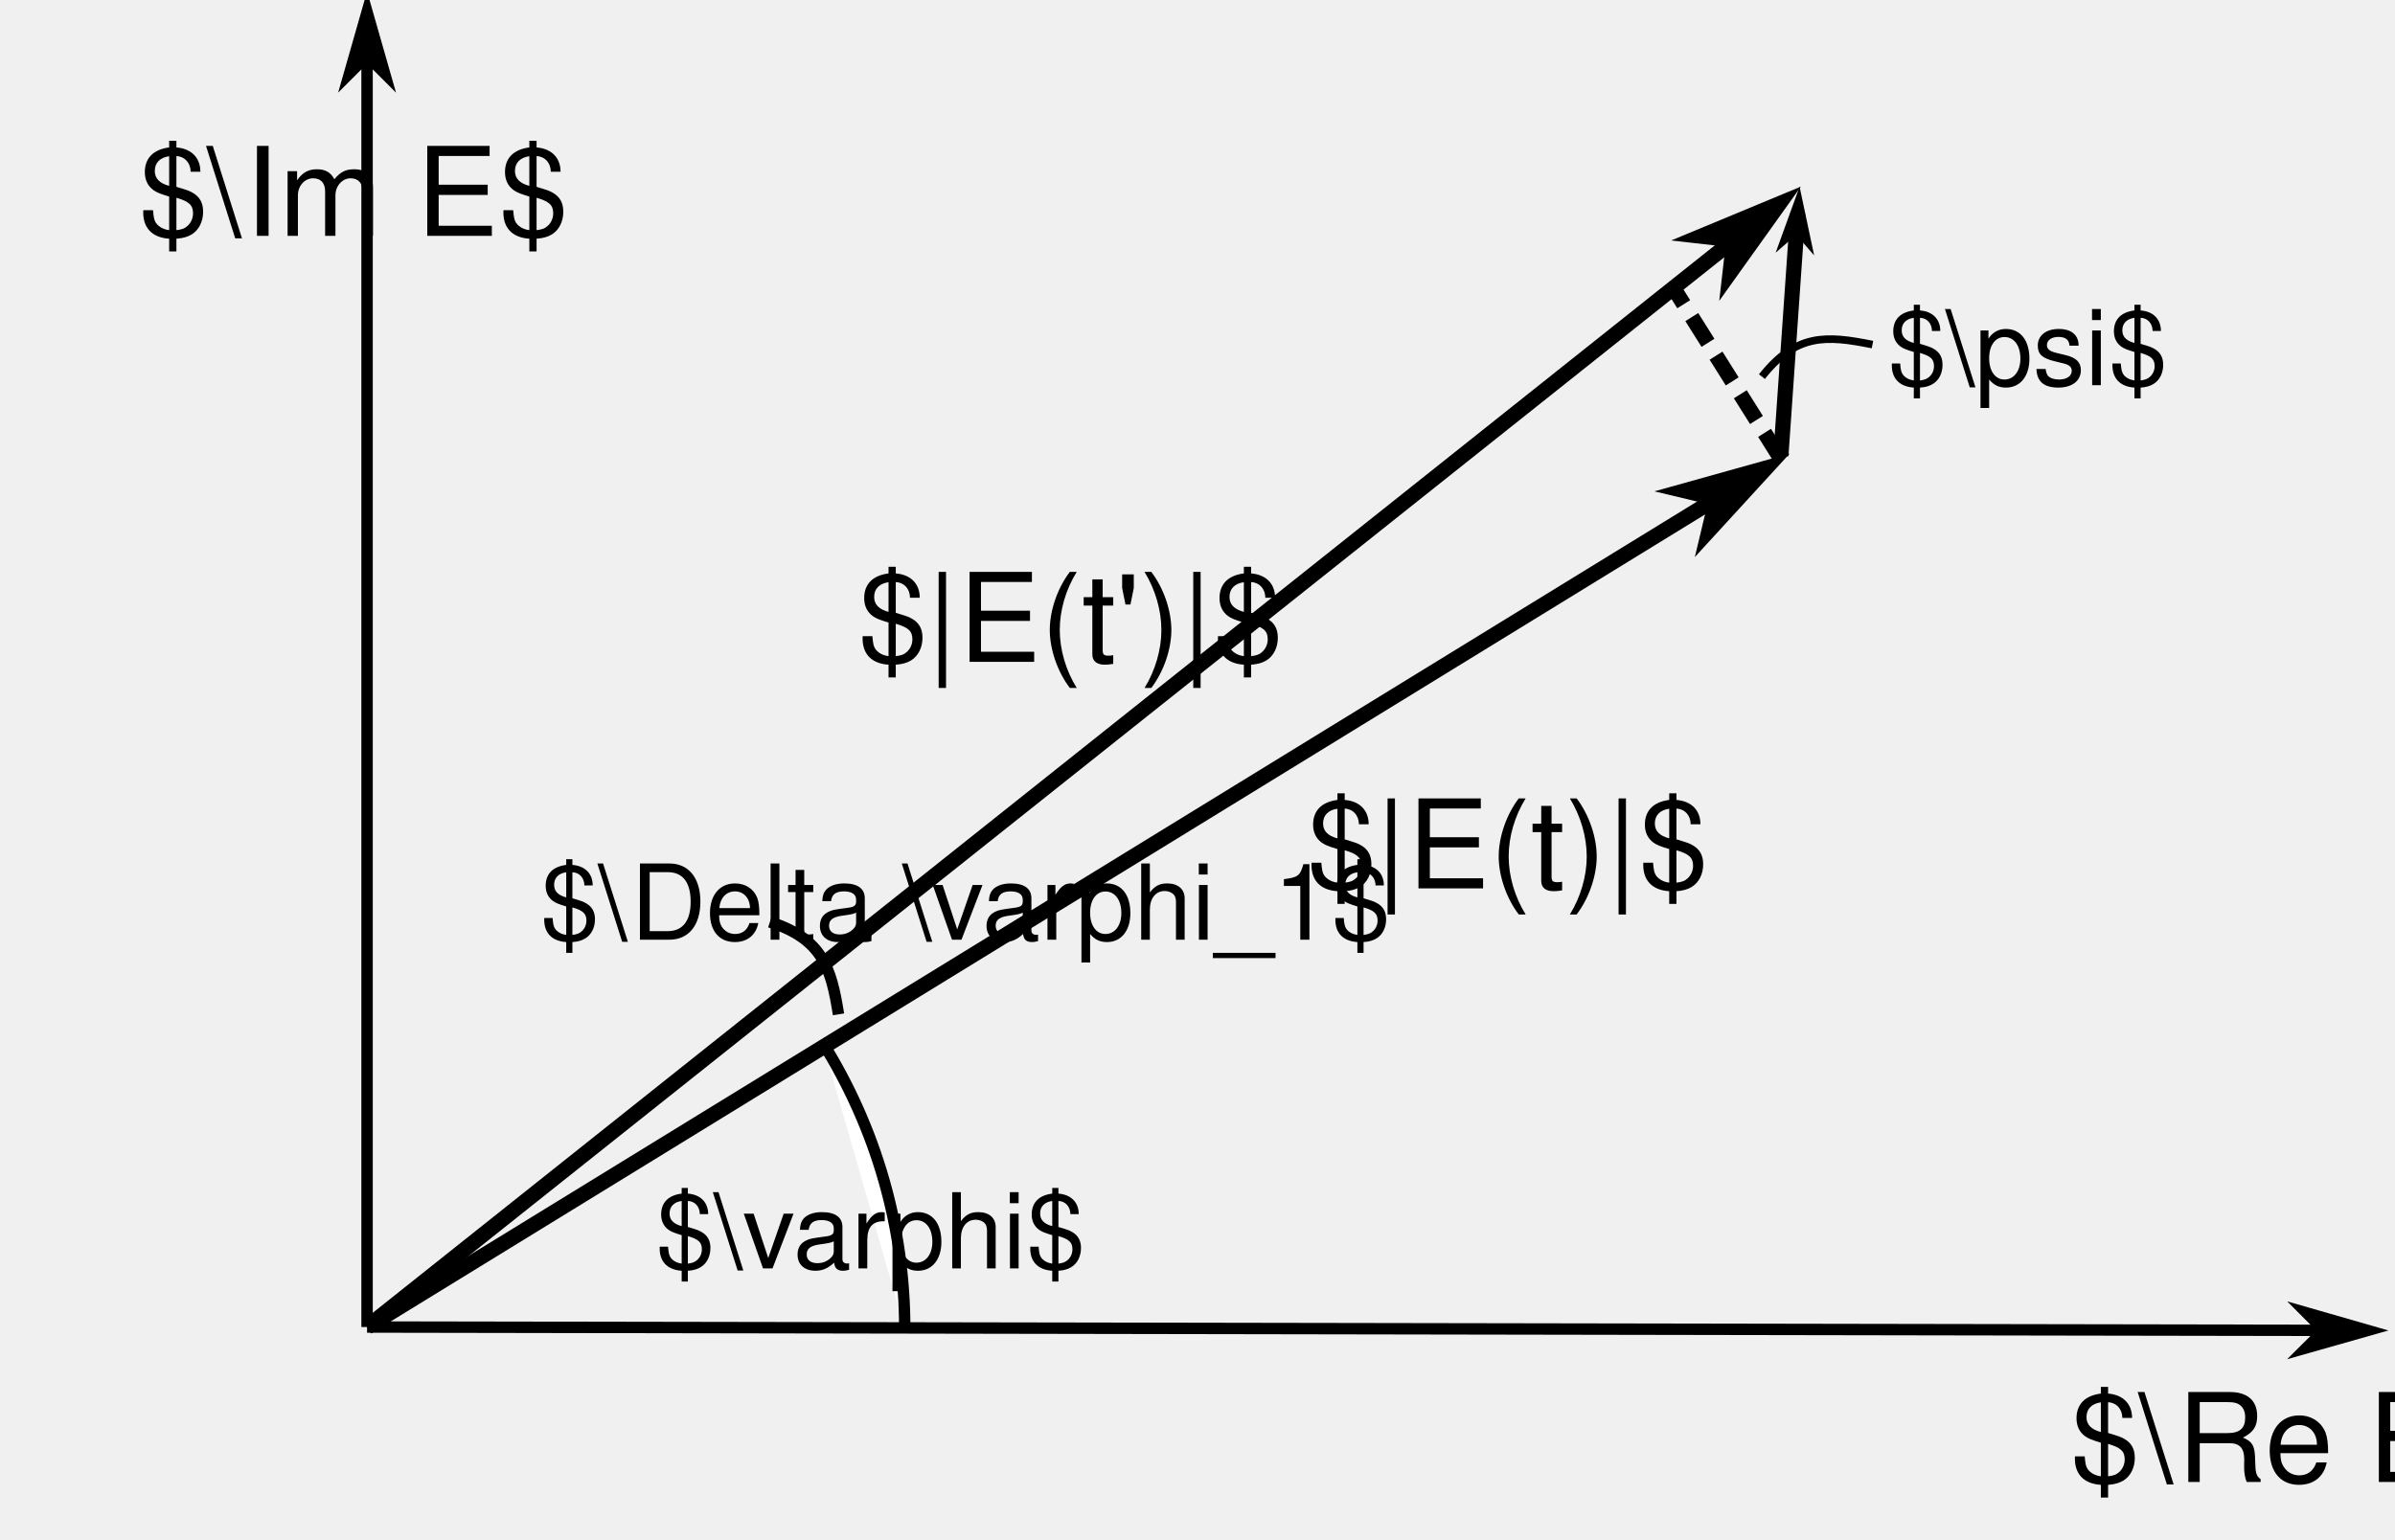
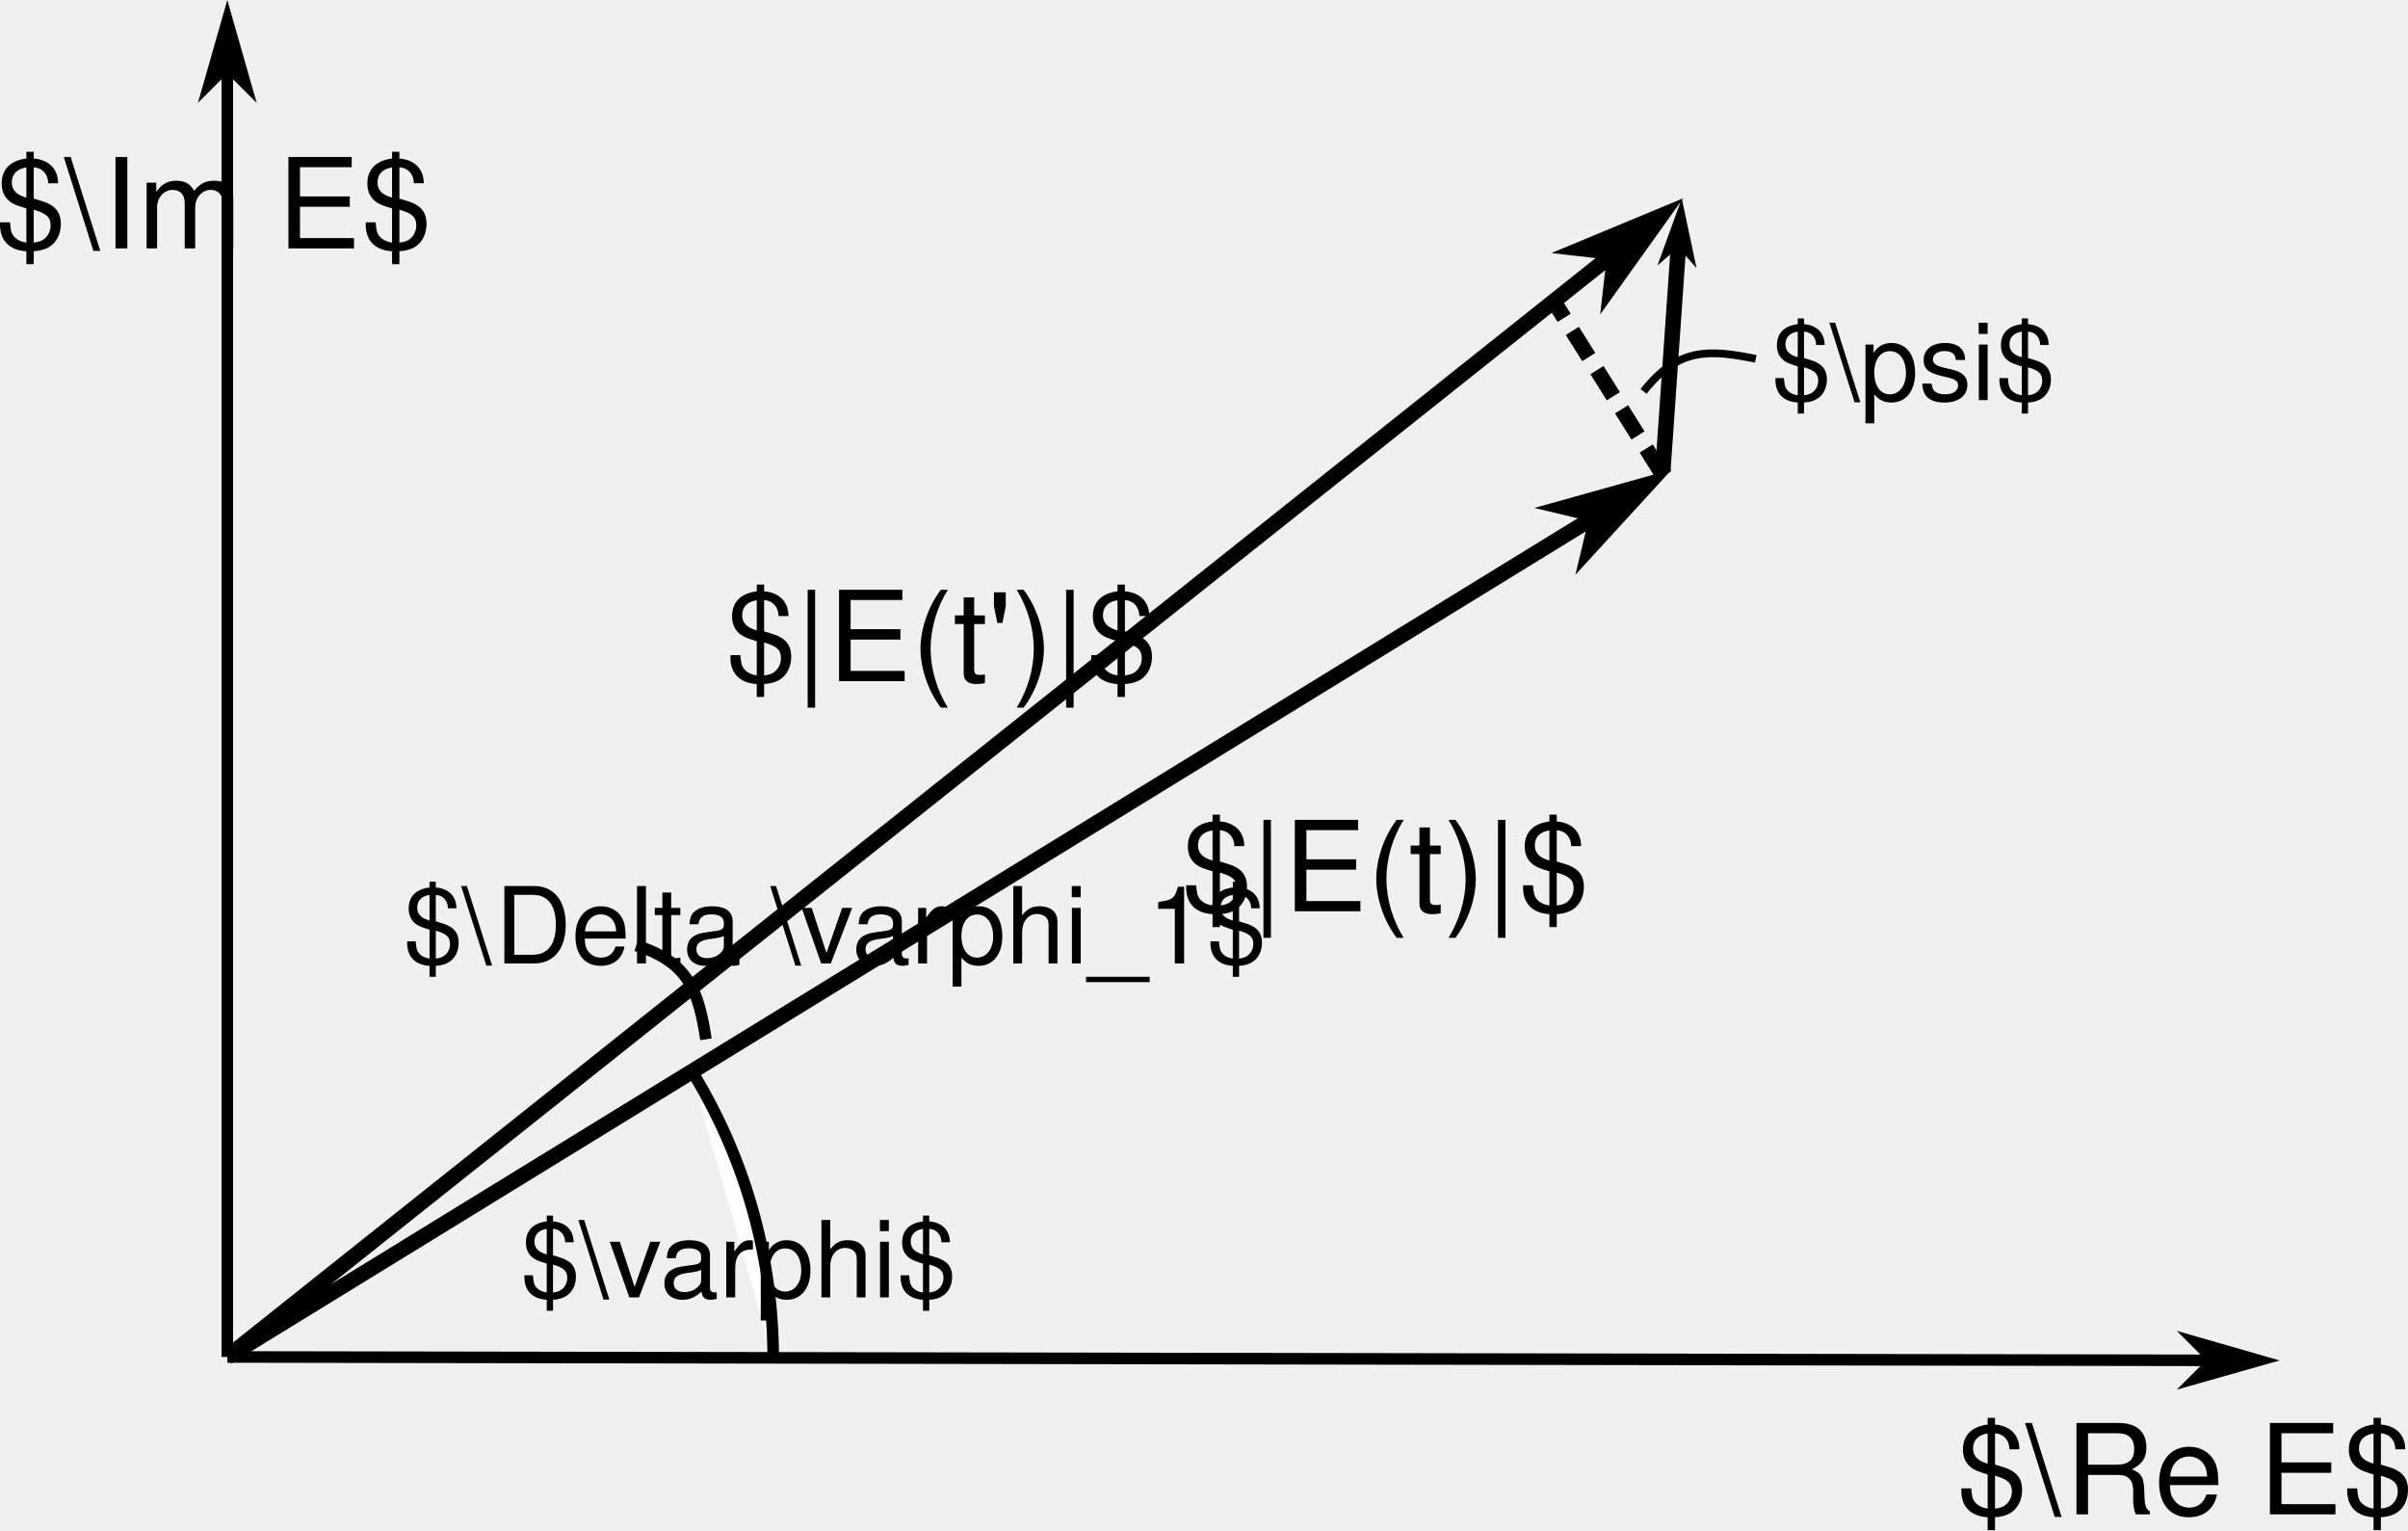
- <svg xmlns="http://www.w3.org/2000/svg" width="88.959mm" height="57.192mm" viewBox="0 0 315.208 202.648" id="svg2" version="1.1">
+ <svg xmlns="http://www.w3.org/2000/svg" width="88.091mm" height="55.961mm" viewBox="0 0 312.135 198.289" id="svg2" version="1.1">
  <defs id="defs4">
-     <marker orient="auto" refY="0.0" refX="0.0" id="marker8380" style="overflow:visible;">
-       <path id="path8139" d="M 0.0,0.0 L 5.0,-5.0 L -12.5,0.0 L 5.0,5.0 L 0.0,0.0 z " style="fill-rule:evenodd;stroke:#000000;stroke-width:1pt;stroke-opacity:1;fill:#000000;fill-opacity:1" transform="scale(0.2) rotate(180) translate(6,0)" />
+     <marker orient="auto" refY="0" refX="0" id="marker8380" style="overflow:visible">
+       <path id="path8139" d="M 0,0 5,-5 -12.5,0 5,5 Z" style="fill:#000000;fill-opacity:1;fill-rule:evenodd;stroke:#000000;stroke-width:1pt;stroke-opacity:1" transform="matrix(-0.2,0,0,-0.2,-1.2,0)" />
    </marker>
    <marker style="overflow:visible" id="marker5845" refX="0" refY="0" orient="auto">
-       <path transform="matrix(-0.4,0,0,-0.4,-4,0)" style="fill:#000000;fill-opacity:1;fill-rule:evenodd;stroke:#000000;stroke-width:1pt;stroke-opacity:1" d="M 0,0 5,-5 -12.5,0 5,5 0,0 Z" id="path5847" />
+       <path transform="matrix(-0.4,0,0,-0.4,-4,0)" style="fill:#000000;fill-opacity:1;fill-rule:evenodd;stroke:#000000;stroke-width:1pt;stroke-opacity:1" d="M 0,0 5,-5 -12.5,0 5,5 Z" id="path5847" />
    </marker>
    <marker orient="auto" refY="0" refX="0" id="marker5248" style="overflow:visible">
-       <path id="path5250" d="M 0,0 5,-5 -12.5,0 5,5 0,0 Z" style="fill:#000000;fill-opacity:1;fill-rule:evenodd;stroke:#000000;stroke-width:1pt;stroke-opacity:1" transform="matrix(-0.4,0,0,-0.4,-4,0)" />
+       <path id="path5250" d="M 0,0 5,-5 -12.5,0 5,5 Z" style="fill:#000000;fill-opacity:1;fill-rule:evenodd;stroke:#000000;stroke-width:1pt;stroke-opacity:1" transform="matrix(-0.4,0,0,-0.4,-4,0)" />
    </marker>
    <marker orient="auto" refY="0" refX="0" id="Arrow1Mend" style="overflow:visible">
-       <path id="path4255" d="M 0,0 5,-5 -12.5,0 5,5 0,0 Z" style="fill:#000000;fill-opacity:1;fill-rule:evenodd;stroke:#000000;stroke-width:1pt;stroke-opacity:1" transform="matrix(-0.4,0,0,-0.4,-4,0)" />
+       <path id="path4255" d="M 0,0 5,-5 -12.5,0 5,5 Z" style="fill:#000000;fill-opacity:1;fill-rule:evenodd;stroke:#000000;stroke-width:1pt;stroke-opacity:1" transform="matrix(-0.4,0,0,-0.4,-4,0)" />
    </marker>
    <marker orient="auto" refY="0" refX="0" id="Arrow1Send" style="overflow:visible">
-       <path id="path4178" d="M 0,0 5,-5 -12.5,0 5,5 0,0 Z" style="fill:#d40000;fill-opacity:1;fill-rule:evenodd;stroke:#d40000;stroke-width:1pt;stroke-opacity:1" transform="matrix(-0.2,0,0,-0.2,-1.2,0)" />
+       <path id="path4178" d="M 0,0 5,-5 -12.5,0 5,5 Z" style="fill:#d40000;fill-opacity:1;fill-rule:evenodd;stroke:#d40000;stroke-width:1pt;stroke-opacity:1" transform="matrix(-0.2,0,0,-0.2,-1.2,0)" />
    </marker>
    <marker orient="auto" refY="0" refX="0" id="Arrow1Mend-5" style="overflow:visible">
-       <path id="path4255-6" d="M 0,0 5,-5 -12.5,0 5,5 0,0 Z" style="fill:#d99238;fill-opacity:1;fill-rule:evenodd;stroke:#d99238;stroke-width:1pt;stroke-opacity:1" transform="matrix(-0.4,0,0,-0.4,-4,0)" />
+       <path id="path4255-6" d="M 0,0 5,-5 -12.5,0 5,5 Z" style="fill:#d99238;fill-opacity:1;fill-rule:evenodd;stroke:#d99238;stroke-width:1pt;stroke-opacity:1" transform="matrix(-0.4,0,0,-0.4,-4,0)" />
    </marker>
    <marker orient="auto" refY="0" refX="0" id="Arrow1Mend-9" style="overflow:visible">
-       <path id="path4255-1" d="M 0,0 5,-5 -12.5,0 5,5 0,0 Z" style="fill:#d99238;fill-opacity:1;fill-rule:evenodd;stroke:#d99238;stroke-width:1pt;stroke-opacity:1" transform="matrix(-0.4,0,0,-0.4,-4,0)" />
+       <path id="path4255-1" d="M 0,0 5,-5 -12.5,0 5,5 Z" style="fill:#d99238;fill-opacity:1;fill-rule:evenodd;stroke:#d99238;stroke-width:1pt;stroke-opacity:1" transform="matrix(-0.4,0,0,-0.4,-4,0)" />
    </marker>
    <marker orient="auto" refY="0" refX="0" id="Arrow1Mend-5-2" style="overflow:visible">
-       <path id="path4255-6-7" d="M 0,0 5,-5 -12.5,0 5,5 0,0 Z" style="fill:#d99238;fill-opacity:1;fill-rule:evenodd;stroke:#d99238;stroke-width:1pt;stroke-opacity:1" transform="matrix(-0.4,0,0,-0.4,-4,0)" />
+       <path id="path4255-6-7" d="M 0,0 5,-5 -12.5,0 5,5 Z" style="fill:#d99238;fill-opacity:1;fill-rule:evenodd;stroke:#d99238;stroke-width:1pt;stroke-opacity:1" transform="matrix(-0.4,0,0,-0.4,-4,0)" />
    </marker>
    <marker orient="auto" refY="0" refX="0" id="Arrow1Mend-9-3" style="overflow:visible">
-       <path id="path4255-1-6" d="M 0,0 5,-5 -12.5,0 5,5 0,0 Z" style="fill:#d99238;fill-opacity:1;fill-rule:evenodd;stroke:#d99238;stroke-width:1pt;stroke-opacity:1" transform="matrix(-0.4,0,0,-0.4,-4,0)" />
+       <path id="path4255-1-6" d="M 0,0 5,-5 -12.5,0 5,5 Z" style="fill:#d99238;fill-opacity:1;fill-rule:evenodd;stroke:#d99238;stroke-width:1pt;stroke-opacity:1" transform="matrix(-0.4,0,0,-0.4,-4,0)" />
    </marker>
    <marker orient="auto" refY="0" refX="0" id="Arrow1Mend-5-2-0" style="overflow:visible">
-       <path id="path4255-6-7-6" d="M 0,0 5,-5 -12.5,0 5,5 0,0 Z" style="fill:#d99238;fill-opacity:1;fill-rule:evenodd;stroke:#d99238;stroke-width:1pt;stroke-opacity:1" transform="matrix(-0.4,0,0,-0.4,-4,0)" />
+       <path id="path4255-6-7-6" d="M 0,0 5,-5 -12.5,0 5,5 Z" style="fill:#d99238;fill-opacity:1;fill-rule:evenodd;stroke:#d99238;stroke-width:1pt;stroke-opacity:1" transform="matrix(-0.4,0,0,-0.4,-4,0)" />
    </marker>
    <marker orient="auto" refY="0" refX="0" id="Arrow1Mend-1" style="overflow:visible">
-       <path id="path4255-8" d="M 0,0 5,-5 -12.5,0 5,5 0,0 Z" style="fill:#d99238;fill-opacity:1;fill-rule:evenodd;stroke:#d99238;stroke-width:1pt;stroke-opacity:1" transform="matrix(-0.4,0,0,-0.4,-4,0)" />
+       <path id="path4255-8" d="M 0,0 5,-5 -12.5,0 5,5 Z" style="fill:#d99238;fill-opacity:1;fill-rule:evenodd;stroke:#d99238;stroke-width:1pt;stroke-opacity:1" transform="matrix(-0.4,0,0,-0.4,-4,0)" />
    </marker>
    <marker orient="auto" refY="0" refX="0" id="Arrow1Mend-5-7" style="overflow:visible">
-       <path id="path4255-6-9" d="M 0,0 5,-5 -12.5,0 5,5 0,0 Z" style="fill:#d99238;fill-opacity:1;fill-rule:evenodd;stroke:#d99238;stroke-width:1pt;stroke-opacity:1" transform="matrix(-0.4,0,0,-0.4,-4,0)" />
+       <path id="path4255-6-9" d="M 0,0 5,-5 -12.5,0 5,5 Z" style="fill:#d99238;fill-opacity:1;fill-rule:evenodd;stroke:#d99238;stroke-width:1pt;stroke-opacity:1" transform="matrix(-0.4,0,0,-0.4,-4,0)" />
    </marker>
    <marker orient="auto" refY="0" refX="0" id="Arrow1Mend-9-2" style="overflow:visible">
-       <path id="path4255-1-0" d="M 0,0 5,-5 -12.5,0 5,5 0,0 Z" style="fill:#d99238;fill-opacity:1;fill-rule:evenodd;stroke:#d99238;stroke-width:1pt;stroke-opacity:1" transform="matrix(-0.4,0,0,-0.4,-4,0)" />
+       <path id="path4255-1-0" d="M 0,0 5,-5 -12.5,0 5,5 Z" style="fill:#d99238;fill-opacity:1;fill-rule:evenodd;stroke:#d99238;stroke-width:1pt;stroke-opacity:1" transform="matrix(-0.4,0,0,-0.4,-4,0)" />
    </marker>
    <marker orient="auto" refY="0" refX="0" id="Arrow1Mend-5-2-2" style="overflow:visible">
-       <path id="path4255-6-7-3" d="M 0,0 5,-5 -12.5,0 5,5 0,0 Z" style="fill:#d99238;fill-opacity:1;fill-rule:evenodd;stroke:#d99238;stroke-width:1pt;stroke-opacity:1" transform="matrix(-0.4,0,0,-0.4,-4,0)" />
+       <path id="path4255-6-7-3" d="M 0,0 5,-5 -12.5,0 5,5 Z" style="fill:#d99238;fill-opacity:1;fill-rule:evenodd;stroke:#d99238;stroke-width:1pt;stroke-opacity:1" transform="matrix(-0.4,0,0,-0.4,-4,0)" />
    </marker>
    <marker orient="auto" refY="0" refX="0" id="Arrow1Mend-9-3-7" style="overflow:visible">
-       <path id="path4255-1-6-5" d="M 0,0 5,-5 -12.5,0 5,5 0,0 Z" style="fill:#d99238;fill-opacity:1;fill-rule:evenodd;stroke:#d99238;stroke-width:1pt;stroke-opacity:1" transform="matrix(-0.4,0,0,-0.4,-4,0)" />
+       <path id="path4255-1-6-5" d="M 0,0 5,-5 -12.5,0 5,5 Z" style="fill:#d99238;fill-opacity:1;fill-rule:evenodd;stroke:#d99238;stroke-width:1pt;stroke-opacity:1" transform="matrix(-0.4,0,0,-0.4,-4,0)" />
    </marker>
    <marker orient="auto" refY="0" refX="0" id="Arrow1Mend-5-2-0-9" style="overflow:visible">
-       <path id="path4255-6-7-6-2" d="M 0,0 5,-5 -12.5,0 5,5 0,0 Z" style="fill:#d99238;fill-opacity:1;fill-rule:evenodd;stroke:#d99238;stroke-width:1pt;stroke-opacity:1" transform="matrix(-0.4,0,0,-0.4,-4,0)" />
+       <path id="path4255-6-7-6-2" d="M 0,0 5,-5 -12.5,0 5,5 Z" style="fill:#d99238;fill-opacity:1;fill-rule:evenodd;stroke:#d99238;stroke-width:1pt;stroke-opacity:1" transform="matrix(-0.4,0,0,-0.4,-4,0)" />
    </marker>
    <marker orient="auto" refY="0" refX="0" id="marker5248-3" style="overflow:visible">
-       <path id="path5250-1" d="M 0,0 5,-5 -12.5,0 5,5 0,0 Z" style="fill:#000000;fill-opacity:1;fill-rule:evenodd;stroke:#000000;stroke-width:1pt;stroke-opacity:1" transform="matrix(-0.4,0,0,-0.4,-4,0)" />
+       <path id="path5250-1" d="M 0,0 5,-5 -12.5,0 5,5 Z" style="fill:#000000;fill-opacity:1;fill-rule:evenodd;stroke:#000000;stroke-width:1pt;stroke-opacity:1" transform="matrix(-0.4,0,0,-0.4,-4,0)" />
    </marker>
    <marker style="overflow:visible" id="marker5845-0" refX="0" refY="0" orient="auto">
-       <path transform="matrix(-0.4,0,0,-0.4,-4,0)" style="fill:#000000;fill-opacity:1;fill-rule:evenodd;stroke:#000000;stroke-width:1pt;stroke-opacity:1" d="M 0,0 5,-5 -12.5,0 5,5 0,0 Z" id="path5847-9" />
+       <path transform="matrix(-0.4,0,0,-0.4,-4,0)" style="fill:#000000;fill-opacity:1;fill-rule:evenodd;stroke:#000000;stroke-width:1pt;stroke-opacity:1" d="M 0,0 5,-5 -12.5,0 5,5 Z" id="path5847-9" />
    </marker>
    <marker style="overflow:visible" id="marker5845-6" refX="0" refY="0" orient="auto">
-       <path transform="matrix(-0.4,0,0,-0.4,-4,0)" style="fill:#000000;fill-opacity:1;fill-rule:evenodd;stroke:#000000;stroke-width:1pt;stroke-opacity:1" d="M 0,0 5,-5 -12.5,0 5,5 0,0 Z" id="path5847-0" />
+       <path transform="matrix(-0.4,0,0,-0.4,-4,0)" style="fill:#000000;fill-opacity:1;fill-rule:evenodd;stroke:#000000;stroke-width:1pt;stroke-opacity:1" d="M 0,0 5,-5 -12.5,0 5,5 Z" id="path5847-0" />
    </marker>
    <marker style="overflow:visible" id="marker5845-7" refX="0" refY="0" orient="auto">
-       <path transform="matrix(-0.4,0,0,-0.4,-4,0)" style="fill:#000000;fill-opacity:1;fill-rule:evenodd;stroke:#000000;stroke-width:1pt;stroke-opacity:1" d="M 0,0 5,-5 -12.5,0 5,5 0,0 Z" id="path5847-92" />
+       <path transform="matrix(-0.4,0,0,-0.4,-4,0)" style="fill:#000000;fill-opacity:1;fill-rule:evenodd;stroke:#000000;stroke-width:1pt;stroke-opacity:1" d="M 0,0 5,-5 -12.5,0 5,5 Z" id="path5847-92" />
    </marker>
  </defs>
-   <g id="layer1" transform="translate(-40.73556,-110.3213)">
-     <g id="g132">
-       <g id="g118">
-         <path style="fill:none;fill-rule:evenodd;stroke:#000000;stroke-width:1.5;stroke-linecap:butt;stroke-linejoin:miter;stroke-miterlimit:4;stroke-dasharray:none;stroke-opacity:1;marker-end:url(#marker5248)" d="m 89.046,285.025 263.077,0.449" id="path5246" />
-         <path style="fill:none;fill-rule:evenodd;stroke:#000000;stroke-width:1.5;stroke-linecap:butt;stroke-linejoin:miter;stroke-miterlimit:4;stroke-dasharray:none;stroke-opacity:1;marker-end:url(#marker5248-3)" d="m 89.046,285.025 10e-6,-172.883" id="path5246-9" />
-         <text xml:space="preserve" style="font-style:normal;font-variant:normal;font-weight:normal;font-stretch:normal;line-height:0%;font-family:'Nimbus Sans L';-inkscape-font-specification:Sans;letter-spacing:0px;word-spacing:0px;fill:#000000;fill-opacity:1;stroke:none;stroke-width:1px;stroke-linecap:butt;stroke-linejoin:miter;stroke-opacity:1" x="33.434" y="161.937" id="text5411">
-           <tspan id="tspan5413" x="33.434" y="161.937" style="font-size:37.5px;line-height:1.25"> </tspan>
-         </text>
-         <path style="fill:none;fill-rule:evenodd;stroke:#000000;stroke-width:2;stroke-linecap:butt;stroke-linejoin:miter;stroke-miterlimit:4;stroke-dasharray:none;stroke-opacity:1;marker-end:url(#marker5845)" d="M 89.046,285.025 272.923,172.095" id="path5753" />
-         <path style="opacity:1;fill:#ffffff;fill-opacity:1;fill-rule:nonzero;stroke:#000000;stroke-width:1.5;stroke-linecap:butt;stroke-linejoin:miter;stroke-miterlimit:4;stroke-dasharray:none;stroke-dashoffset:0;stroke-opacity:1" id="path6829" d="m 159.809,-285.248 a 71.085,71.085 0 0 1 -10.845,37.739" transform="scale(1,-1)" />
-         <path style="fill:none;fill-rule:evenodd;stroke:#000000;stroke-width:2;stroke-linecap:butt;stroke-linejoin:miter;stroke-miterlimit:4;stroke-dasharray:none;stroke-opacity:1;marker-end:url(#marker8380)" d="m 275.116,170.323 2.216,-31.861" id="path5753-3" />
-         <path style="fill:none;fill-rule:evenodd;stroke:#000000;stroke-width:2;stroke-linecap:butt;stroke-linejoin:miter;stroke-miterlimit:4;stroke-dasharray:none;stroke-opacity:1;marker-end:url(#marker5845-6)" d="M 89.046,285.025 274.67,137.339" id="path5753-6" />
-         <path style="fill:none;fill-rule:evenodd;stroke:#000000;stroke-width:2;stroke-linecap:butt;stroke-linejoin:miter;stroke-miterlimit:4;stroke-dasharray:4, 2;stroke-dashoffset:0;stroke-opacity:1" d="M 275.097,170.694 261.067,148.359" id="path5753-0" />
-         <path style="fill:none;fill-rule:evenodd;stroke:#000000;stroke-width:1px;stroke-linecap:butt;stroke-linejoin:miter;stroke-opacity:1" d="m 272.623,159.903 c 4.502,-5.689 8.466,-5.45 14.549,-4.217" id="path11867" />
-         <path style="fill:none;fill-rule:evenodd;stroke:#000000;stroke-width:1.5;stroke-linecap:butt;stroke-linejoin:miter;stroke-opacity:1;stroke-miterlimit:4;stroke-dasharray:none" d="m 142.062,231.698 c 6.902,2.232 8.063,6.031 9.031,12.161" id="path11867-7" />
-       </g>
+   <g id="layer1" transform="translate(-59.5817,-109.1853)">
+     <g id="g126">
+       <path id="path5246" d="m 89.046,285.025 263.077,0.449" style="fill:none;fill-rule:evenodd;stroke:#000000;stroke-width:1.5;stroke-linecap:butt;stroke-linejoin:miter;stroke-miterlimit:4;stroke-dasharray:none;stroke-opacity:1;marker-end:url(#marker5248)" />
+       <path id="path5246-9" d="m 89.046,285.025 10e-6,-172.883" style="fill:none;fill-rule:evenodd;stroke:#000000;stroke-width:1.5;stroke-linecap:butt;stroke-linejoin:miter;stroke-miterlimit:4;stroke-dasharray:none;stroke-opacity:1;marker-end:url(#marker5248-3)" />
+       <path id="path5753" d="M 89.046,285.025 272.923,172.095" style="fill:none;fill-rule:evenodd;stroke:#000000;stroke-width:2;stroke-linecap:butt;stroke-linejoin:miter;stroke-miterlimit:4;stroke-dasharray:none;stroke-opacity:1;marker-end:url(#marker5845)" />
+       <path transform="scale(1,-1)" d="m 159.809,-285.248 a 71.085,71.085 0 0 1 -10.845,37.739" id="path6829" style="opacity:1;fill:#ffffff;fill-opacity:1;fill-rule:nonzero;stroke:#000000;stroke-width:1.5;stroke-linecap:butt;stroke-linejoin:miter;stroke-miterlimit:4;stroke-dasharray:none;stroke-dashoffset:0;stroke-opacity:1" />
+       <path id="path5753-3" d="m 275.116,170.323 2.216,-31.861" style="fill:none;fill-rule:evenodd;stroke:#000000;stroke-width:2;stroke-linecap:butt;stroke-linejoin:miter;stroke-miterlimit:4;stroke-dasharray:none;stroke-opacity:1;marker-end:url(#marker8380)" />
+       <path id="path5753-6" d="M 89.046,285.025 274.67,137.339" style="fill:none;fill-rule:evenodd;stroke:#000000;stroke-width:2;stroke-linecap:butt;stroke-linejoin:miter;stroke-miterlimit:4;stroke-dasharray:none;stroke-opacity:1;marker-end:url(#marker5845-6)" />
+       <path id="path5753-0" d="M 275.097,170.694 261.067,148.359" style="fill:none;fill-rule:evenodd;stroke:#000000;stroke-width:2;stroke-linecap:butt;stroke-linejoin:miter;stroke-miterlimit:4;stroke-dasharray:4, 2;stroke-dashoffset:0;stroke-opacity:1" />
+       <path id="path11867" d="m 272.623,159.903 c 4.502,-5.689 8.466,-5.45 14.549,-4.217" style="fill:none;fill-rule:evenodd;stroke:#000000;stroke-width:1px;stroke-linecap:butt;stroke-linejoin:miter;stroke-opacity:1" />
+       <path id="path11867-7" d="m 142.062,231.698 c 6.902,2.232 8.063,6.031 9.031,12.161" style="fill:none;fill-rule:evenodd;stroke:#000000;stroke-width:1.5;stroke-linecap:butt;stroke-linejoin:miter;stroke-miterlimit:4;stroke-dasharray:none;stroke-opacity:1" />
    </g>
-     <g id="g149">
-       <g id="g86">
-         <text xml:space="preserve" style="font-style:normal;font-variant:normal;font-weight:normal;font-stretch:normal;line-height:0%;font-family:'Nimbus Sans L';-inkscape-font-specification:Sans;letter-spacing:0px;word-spacing:0px;fill:#000000;fill-opacity:1;stroke:none;stroke-width:1px;stroke-linecap:butt;stroke-linejoin:miter;stroke-opacity:1" x="58.939" y="141.371" id="text6089">
-           <tspan id="tspan6091" x="58.939" y="141.371" style="font-size:16.25px;line-height:1.25">$\Im E$</tspan>
-         </text>
-         <text xml:space="preserve" style="font-style:normal;font-variant:normal;font-weight:normal;font-stretch:normal;line-height:0%;font-family:'Nimbus Sans L';-inkscape-font-specification:Sans;letter-spacing:0px;word-spacing:0px;fill:#000000;fill-opacity:1;stroke:none;stroke-width:1px;stroke-linecap:butt;stroke-linejoin:miter;stroke-opacity:1" x="313.168" y="305.426" id="text6089-4">
-           <tspan id="tspan6091-7" x="313.168" y="305.426" style="font-size:16.25px;line-height:1.25">$\Re E$</tspan>
-         </text>
-         <text xml:space="preserve" style="font-style:normal;font-variant:normal;font-weight:normal;font-stretch:normal;line-height:0%;font-family:'Nimbus Sans L';-inkscape-font-specification:Sans;letter-spacing:0px;word-spacing:0px;fill:#000000;fill-opacity:1;stroke:none;stroke-width:1px;stroke-linecap:butt;stroke-linejoin:miter;stroke-opacity:1" x="127.017" y="277.304" id="text6831">
-           <tspan id="tspan6833" x="127.017" y="277.304" style="font-size:13.75px;line-height:1.25">$\varphi$</tspan>
-         </text>
-         <text xml:space="preserve" style="font-style:normal;font-variant:normal;font-weight:normal;font-stretch:normal;line-height:0%;font-family:'Nimbus Sans L';-inkscape-font-specification:Sans;letter-spacing:0px;word-spacing:0px;fill:#000000;fill-opacity:1;stroke:none;stroke-width:1px;stroke-linecap:butt;stroke-linejoin:miter;stroke-opacity:1" x="212.694" y="227.273" id="text6089-4-2">
-           <tspan id="tspan6091-7-6" x="212.694" y="227.273" style="font-size:16.25px;line-height:1.25">$|E(t)|$</tspan>
-         </text>
-         <text xml:space="preserve" style="font-style:normal;font-variant:normal;font-weight:normal;font-stretch:normal;line-height:0%;font-family:'Nimbus Sans L';-inkscape-font-specification:Sans;letter-spacing:0px;word-spacing:0px;fill:#000000;fill-opacity:1;stroke:none;stroke-width:1px;stroke-linecap:butt;stroke-linejoin:miter;stroke-opacity:1" x="153.615" y="197.452" id="text6089-4-2-1">
-           <tspan id="tspan6091-7-6-8" x="153.615" y="197.452" style="font-size:16.25px;line-height:1.25">$|E(t')|$</tspan>
-         </text>
-         <text xml:space="preserve" style="font-style:normal;font-variant:normal;font-weight:normal;font-stretch:normal;line-height:0%;font-family:'Nimbus Sans L';-inkscape-font-specification:Sans;letter-spacing:0px;word-spacing:0px;fill:#000000;fill-opacity:1;stroke:none;stroke-width:1px;stroke-linecap:butt;stroke-linejoin:miter;stroke-opacity:1" x="289.177" y="161.037" id="text6831-2">
-           <tspan id="tspan6833-3" x="289.177" y="161.037" style="font-size:13.75px;line-height:1.25">$\psi$</tspan>
-         </text>
-         <text xml:space="preserve" style="font-style:normal;font-variant:normal;font-weight:normal;font-stretch:normal;line-height:0%;font-family:'Nimbus Sans L';-inkscape-font-specification:Sans;letter-spacing:0px;word-spacing:0px;fill:#000000;fill-opacity:1;stroke:none;stroke-width:1px;stroke-linecap:butt;stroke-linejoin:miter;stroke-opacity:1" x="111.82" y="234.032" id="text6831-5">
-           <tspan id="tspan6833-9" x="111.82" y="234.032" style="font-size:13.75px;line-height:1.25">$\Delta \varphi_1$</tspan>
-         </text>
+     <g id="g145">
+       <g id="g92">
+         <g id="g149">
+           <g id="g86">
+             <text xml:space="preserve" style="font-style:normal;font-variant:normal;font-weight:normal;font-stretch:normal;line-height:0%;font-family:'Nimbus Sans L';-inkscape-font-specification:Sans;letter-spacing:0px;word-spacing:0px;fill:#000000;fill-opacity:1;stroke:none;stroke-width:1px;stroke-linecap:butt;stroke-linejoin:miter;stroke-opacity:1" x="58.939" y="141.371" id="text6089">
+               <tspan id="tspan6091" x="58.939" y="141.371" style="font-size:16.25px;line-height:1.25">$\Im E$</tspan>
+             </text>
+             <text xml:space="preserve" style="font-style:normal;font-variant:normal;font-weight:normal;font-stretch:normal;line-height:0%;font-family:'Nimbus Sans L';-inkscape-font-specification:Sans;letter-spacing:0px;word-spacing:0px;fill:#000000;fill-opacity:1;stroke:none;stroke-width:1px;stroke-linecap:butt;stroke-linejoin:miter;stroke-opacity:1" x="313.168" y="305.426" id="text6089-4">
+               <tspan id="tspan6091-7" x="313.168" y="305.426" style="font-size:16.25px;line-height:1.25">$\Re E$</tspan>
+             </text>
+             <text xml:space="preserve" style="font-style:normal;font-variant:normal;font-weight:normal;font-stretch:normal;line-height:0%;font-family:'Nimbus Sans L';-inkscape-font-specification:Sans;letter-spacing:0px;word-spacing:0px;fill:#000000;fill-opacity:1;stroke:none;stroke-width:1px;stroke-linecap:butt;stroke-linejoin:miter;stroke-opacity:1" x="127.017" y="277.304" id="text6831">
+               <tspan id="tspan6833" x="127.017" y="277.304" style="font-size:13.75px;line-height:1.25">$\varphi$</tspan>
+             </text>
+             <text xml:space="preserve" style="font-style:normal;font-variant:normal;font-weight:normal;font-stretch:normal;line-height:0%;font-family:'Nimbus Sans L';-inkscape-font-specification:Sans;letter-spacing:0px;word-spacing:0px;fill:#000000;fill-opacity:1;stroke:none;stroke-width:1px;stroke-linecap:butt;stroke-linejoin:miter;stroke-opacity:1" x="212.694" y="227.273" id="text6089-4-2">
+               <tspan id="tspan6091-7-6" x="212.694" y="227.273" style="font-size:16.25px;line-height:1.25">$|E(t)|$</tspan>
+             </text>
+             <text xml:space="preserve" style="font-style:normal;font-variant:normal;font-weight:normal;font-stretch:normal;line-height:0%;font-family:'Nimbus Sans L';-inkscape-font-specification:Sans;letter-spacing:0px;word-spacing:0px;fill:#000000;fill-opacity:1;stroke:none;stroke-width:1px;stroke-linecap:butt;stroke-linejoin:miter;stroke-opacity:1" x="153.615" y="197.452" id="text6089-4-2-1">
+               <tspan id="tspan6091-7-6-8" x="153.615" y="197.452" style="font-size:16.25px;line-height:1.25">$|E(t')|$</tspan>
+             </text>
+             <text xml:space="preserve" style="font-style:normal;font-variant:normal;font-weight:normal;font-stretch:normal;line-height:0%;font-family:'Nimbus Sans L';-inkscape-font-specification:Sans;letter-spacing:0px;word-spacing:0px;fill:#000000;fill-opacity:1;stroke:none;stroke-width:1px;stroke-linecap:butt;stroke-linejoin:miter;stroke-opacity:1" x="289.177" y="161.037" id="text6831-2">
+               <tspan id="tspan6833-3" x="289.177" y="161.037" style="font-size:13.75px;line-height:1.25">$\psi$</tspan>
+             </text>
+             <text xml:space="preserve" style="font-style:normal;font-variant:normal;font-weight:normal;font-stretch:normal;line-height:0%;font-family:'Nimbus Sans L';-inkscape-font-specification:Sans;letter-spacing:0px;word-spacing:0px;fill:#000000;fill-opacity:1;stroke:none;stroke-width:1px;stroke-linecap:butt;stroke-linejoin:miter;stroke-opacity:1" x="111.82" y="234.032" id="text6831-5">
+               <tspan id="tspan6833-9" x="111.82" y="234.032" style="font-size:13.75px;line-height:1.25">$\Delta \varphi_1$</tspan>
+             </text>
+           </g>
+         </g>
      </g>
    </g>
  </g>
</svg>
